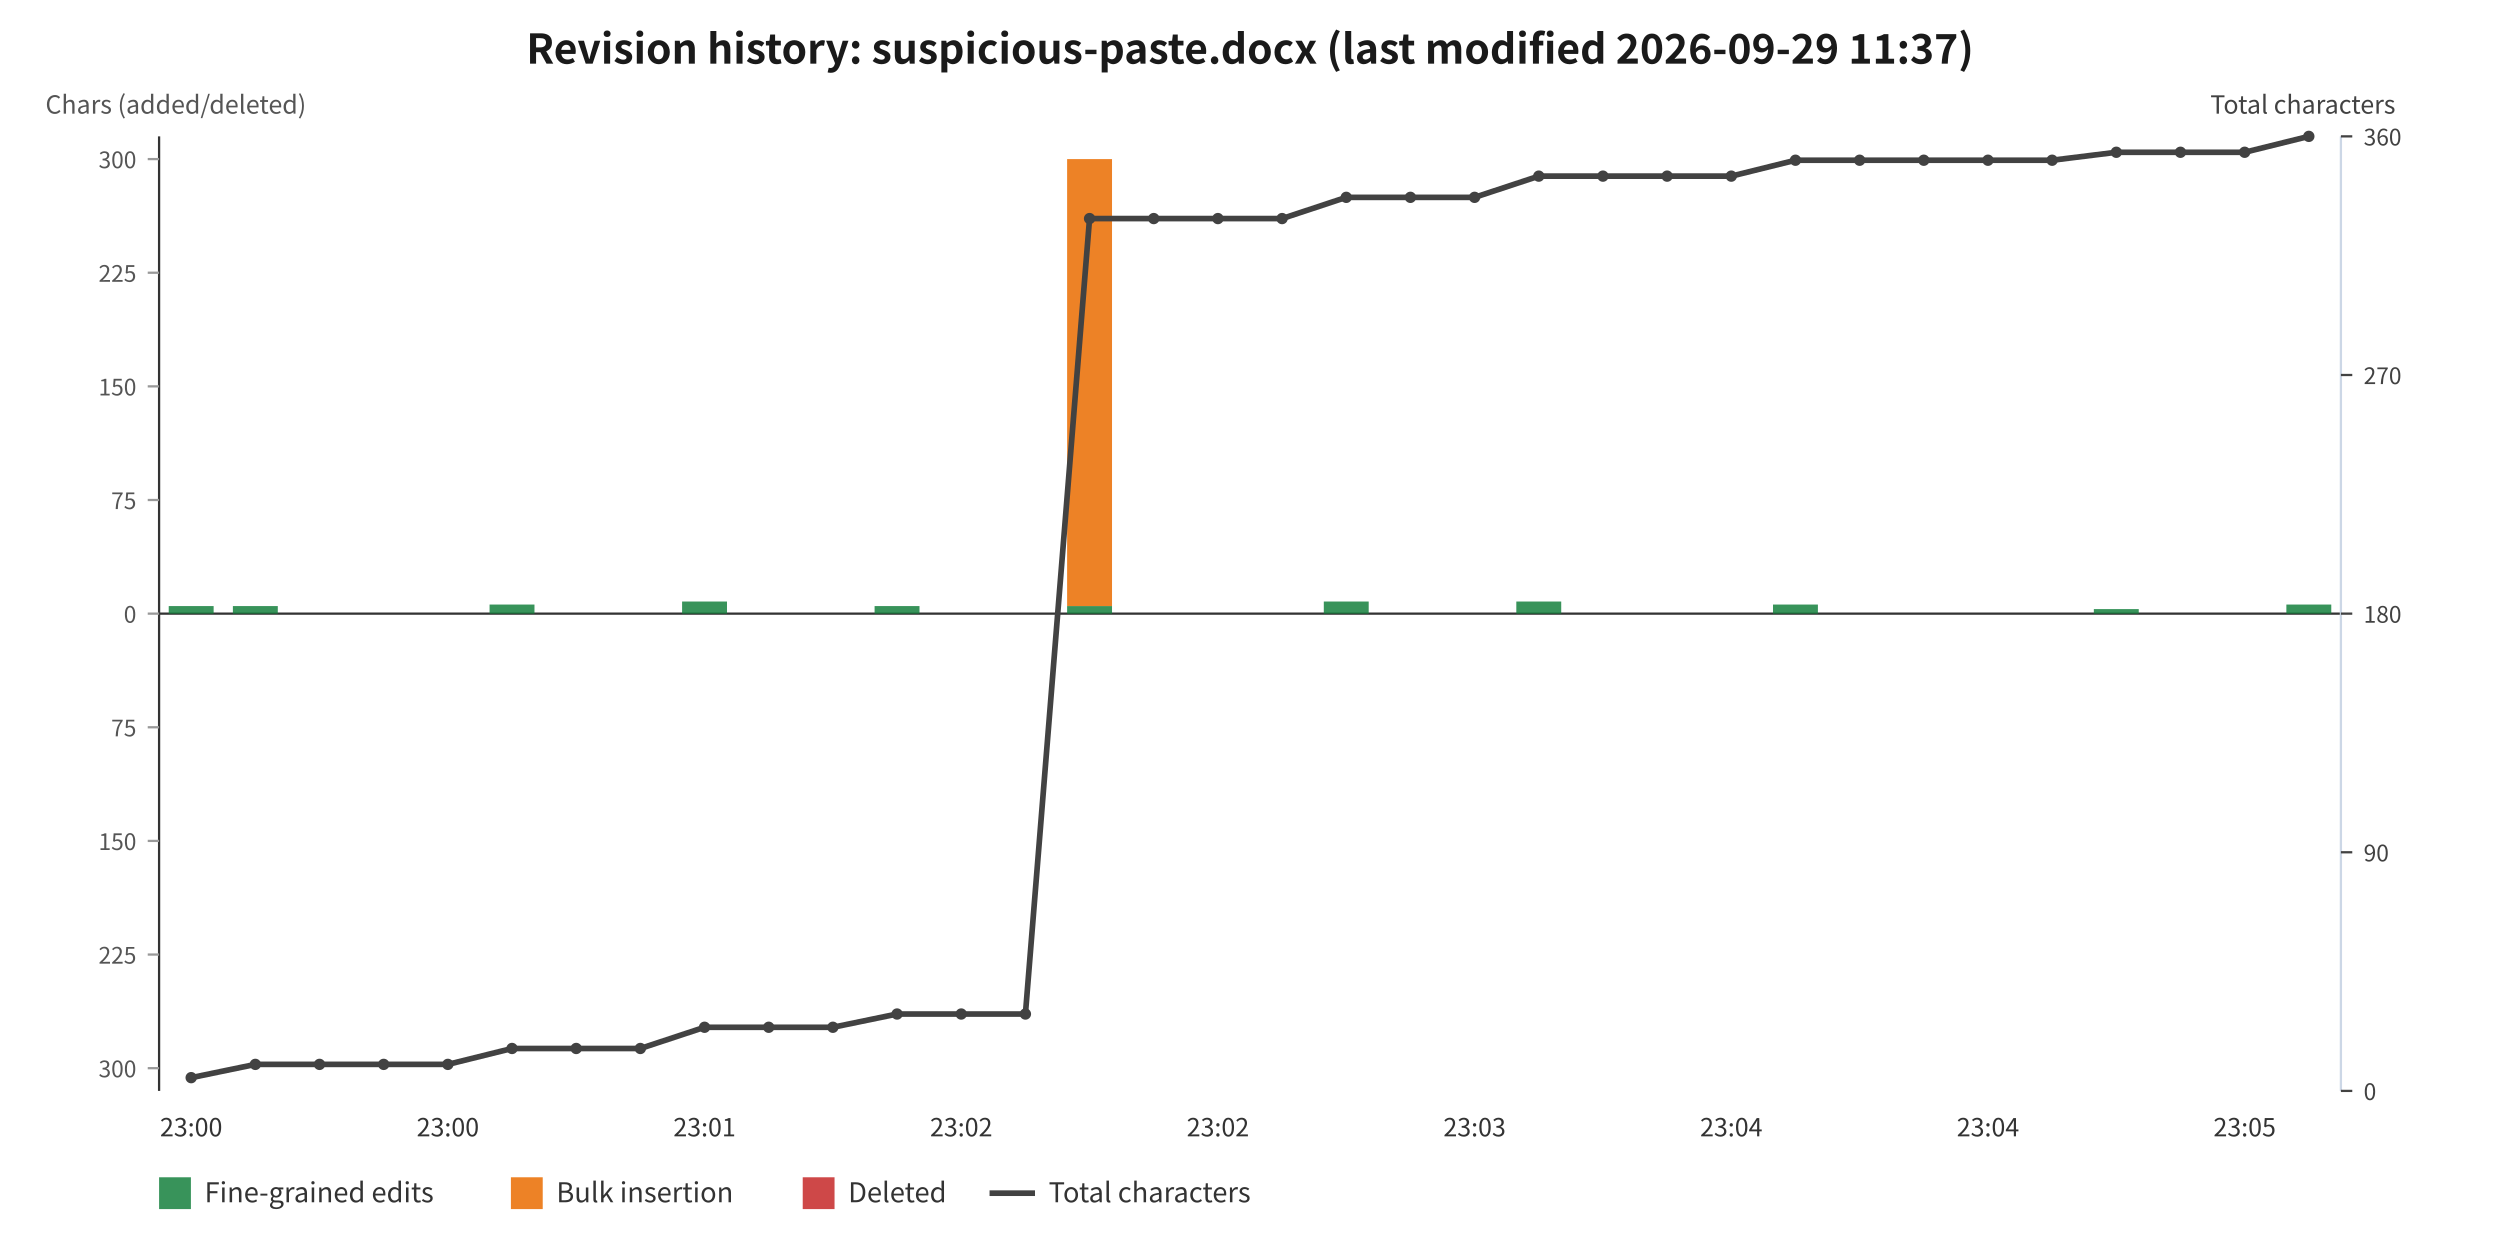
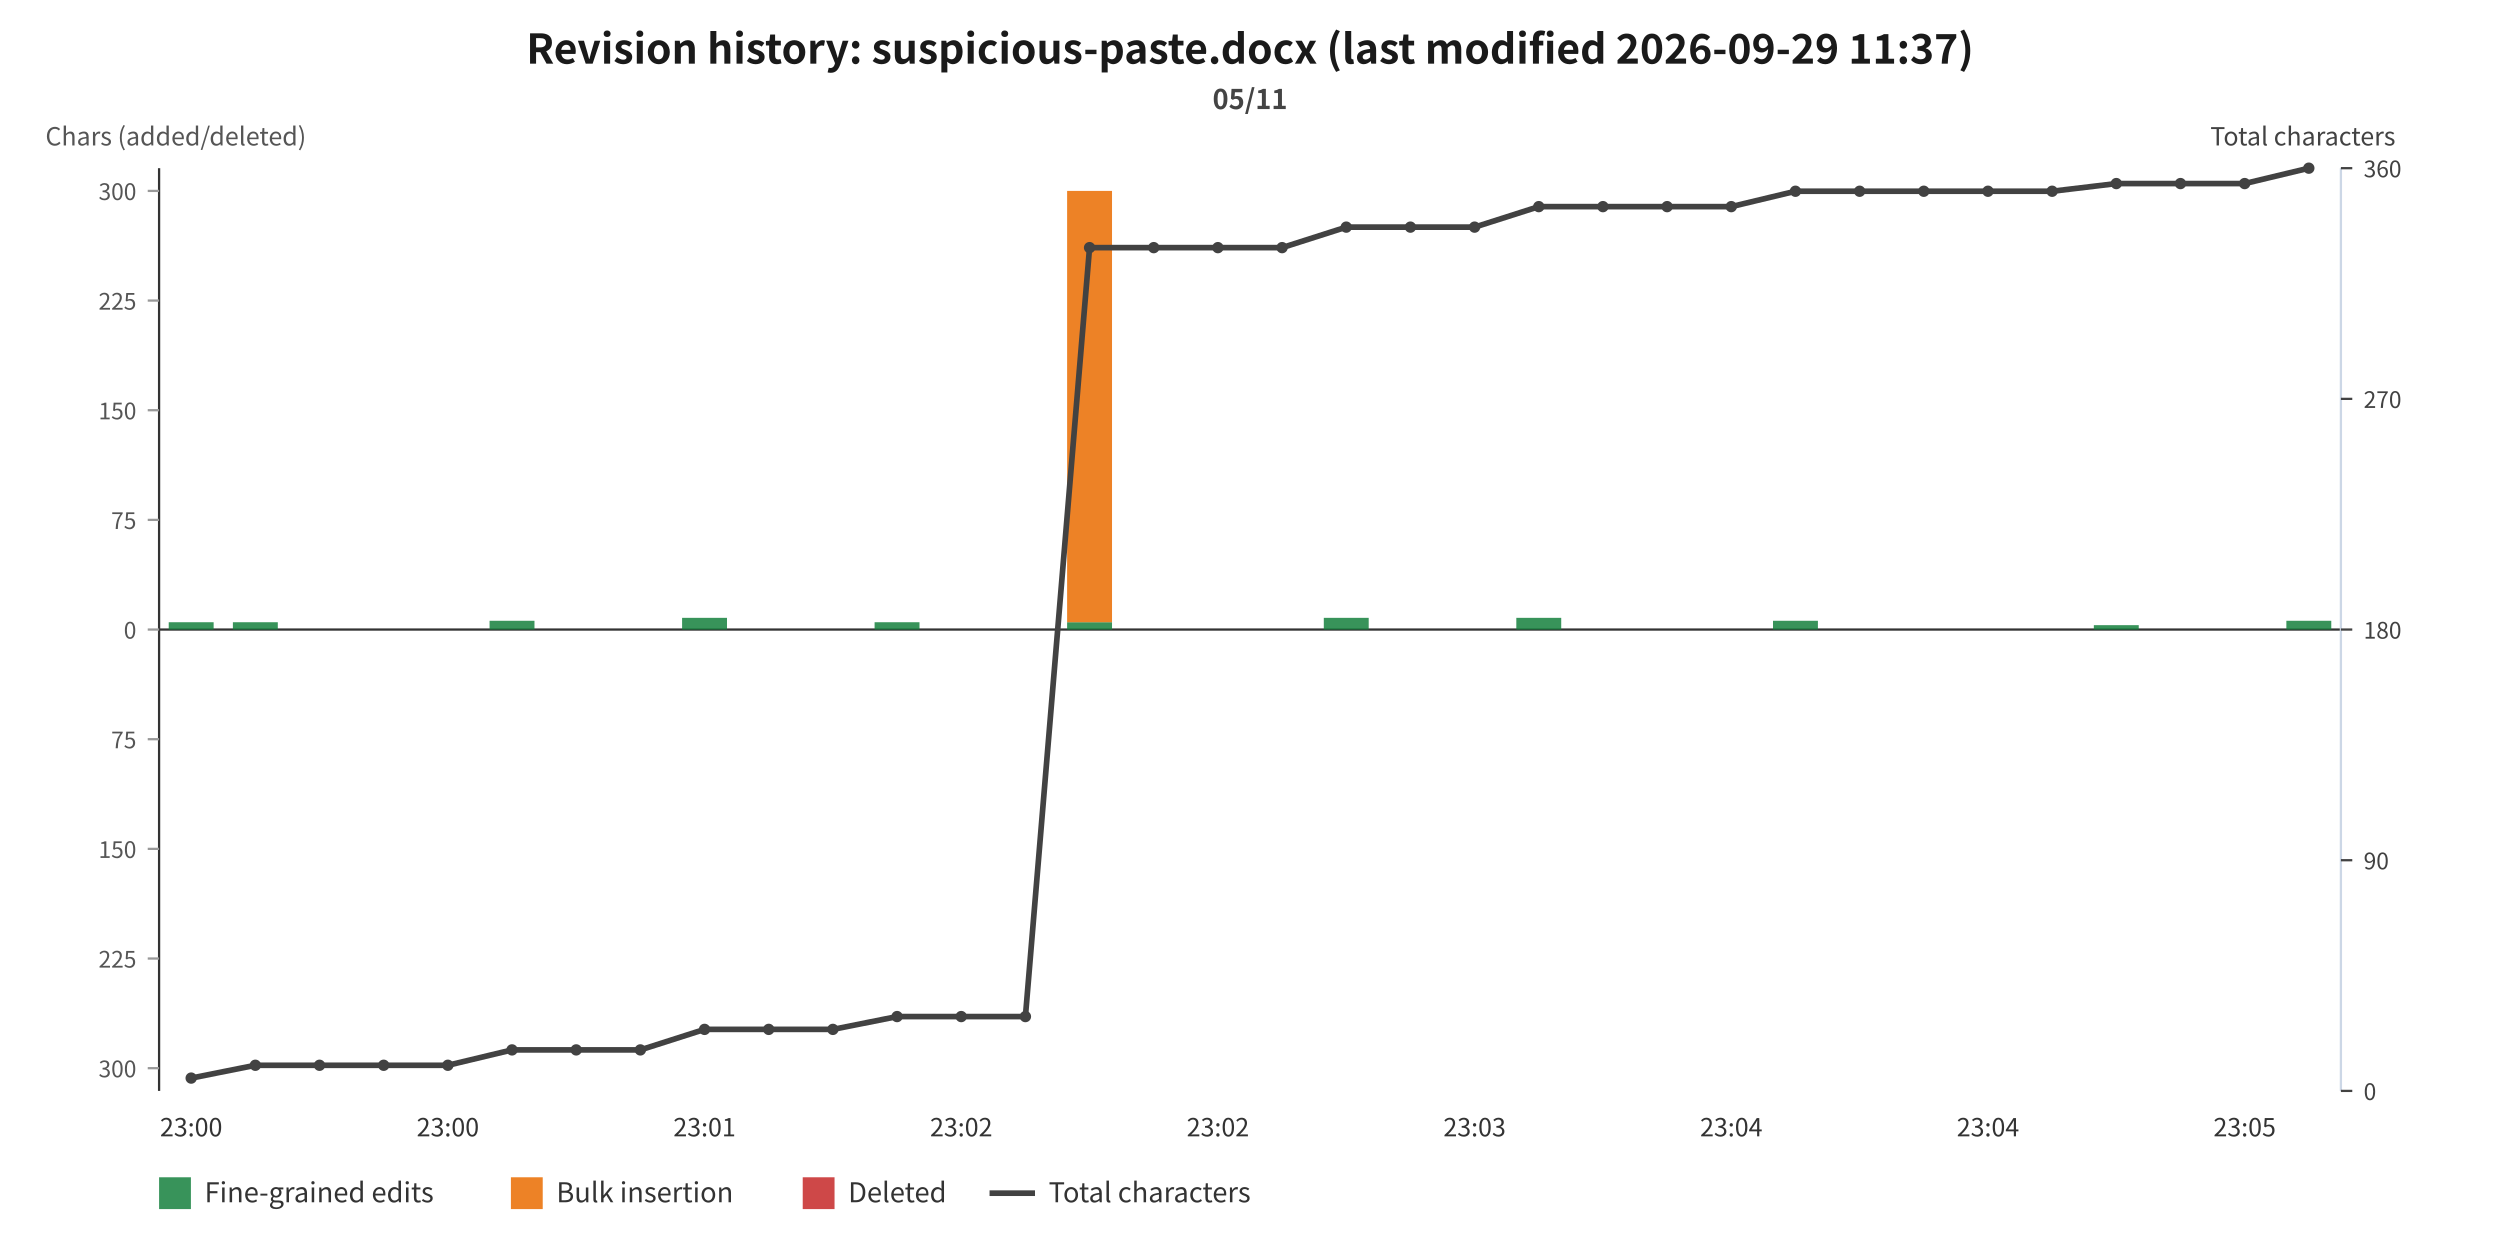
<svg xmlns="http://www.w3.org/2000/svg" width="1100" height="550" viewBox="0 0 1100 550" font-family="'Noto Sans CJK JP', 'Noto Sans JP', 'Yu Gothic', 'Hiragino Sans', Meiryo, 'MS PGothic', 'Helvetica Neue', Arial, sans-serif">
  <rect width="100%" height="100%" fill="#ffffff" />
  <text x="550" y="28" text-anchor="middle" font-size="18" font-weight="bold" fill="#1a1a1a">Revision history: suspicious-paste.docx (last modified 2026-09-29 11:37)</text>
-   <line x1="70" y1="270" x2="1030" y2="270" stroke="#333" stroke-width="1" />
-   <line x1="70" y1="60" x2="70" y2="480" stroke="#333" stroke-width="1" />
-   <line x1="1030" y1="60" x2="1030" y2="480" stroke="#ccd7e6" stroke-width="1" />
+   <line x1="70" y1="277" x2="1030" y2="277" stroke="#333" stroke-width="1" />
+   <line x1="70" y1="74" x2="70" y2="480" stroke="#333" stroke-width="1" />
+   <line x1="1030" y1="74" x2="1030" y2="480" stroke="#ccd7e6" stroke-width="1" />
  <line x1="65" y1="470.00" x2="70" y2="470.00" stroke="#999" />
  <text x="60" y="474.00" font-size="10" fill="#555" text-anchor="end">300</text>
-   <line x1="65" y1="420.00" x2="70" y2="420.00" stroke="#999" />
-   <text x="60" y="424.00" font-size="10" fill="#555" text-anchor="end">225</text>
-   <line x1="65" y1="370.00" x2="70" y2="370.00" stroke="#999" />
-   <text x="60" y="374.00" font-size="10" fill="#555" text-anchor="end">150</text>
-   <line x1="65" y1="320.00" x2="70" y2="320.00" stroke="#999" />
-   <text x="60" y="324.00" font-size="10" fill="#555" text-anchor="end">75</text>
-   <line x1="65" y1="270.00" x2="70" y2="270.00" stroke="#999" />
-   <text x="60" y="274.00" font-size="10" fill="#555" text-anchor="end">0</text>
-   <line x1="65" y1="220.00" x2="70" y2="220.00" stroke="#999" />
-   <text x="60" y="224.00" font-size="10" fill="#555" text-anchor="end">75</text>
-   <line x1="65" y1="170.00" x2="70" y2="170.00" stroke="#999" />
-   <text x="60" y="174.00" font-size="10" fill="#555" text-anchor="end">150</text>
-   <line x1="65" y1="120.00" x2="70" y2="120.00" stroke="#999" />
-   <text x="60" y="124.00" font-size="10" fill="#555" text-anchor="end">225</text>
-   <line x1="65" y1="70.00" x2="70" y2="70.00" stroke="#999" />
-   <text x="60" y="74.00" font-size="10" fill="#555" text-anchor="end">300</text>
+   <line x1="65" y1="421.75" x2="70" y2="421.75" stroke="#999" />
+   <text x="60" y="425.75" font-size="10" fill="#555" text-anchor="end">225</text>
+   <line x1="65" y1="373.50" x2="70" y2="373.50" stroke="#999" />
+   <text x="60" y="377.50" font-size="10" fill="#555" text-anchor="end">150</text>
+   <line x1="65" y1="325.25" x2="70" y2="325.25" stroke="#999" />
+   <text x="60" y="329.25" font-size="10" fill="#555" text-anchor="end">75</text>
+   <line x1="65" y1="277.00" x2="70" y2="277.00" stroke="#999" />
+   <text x="60" y="281.00" font-size="10" fill="#555" text-anchor="end">0</text>
+   <line x1="65" y1="228.75" x2="70" y2="228.75" stroke="#999" />
+   <text x="60" y="232.75" font-size="10" fill="#555" text-anchor="end">75</text>
+   <line x1="65" y1="180.50" x2="70" y2="180.50" stroke="#999" />
+   <text x="60" y="184.50" font-size="10" fill="#555" text-anchor="end">150</text>
+   <line x1="65" y1="132.25" x2="70" y2="132.25" stroke="#999" />
+   <text x="60" y="136.25" font-size="10" fill="#555" text-anchor="end">225</text>
+   <line x1="65" y1="84.00" x2="70" y2="84.00" stroke="#999" />
+   <text x="60" y="88.00" font-size="10" fill="#555" text-anchor="end">300</text>
  <line x1="1030.00" y1="480.00" x2="1035.00" y2="480.00" stroke="#424242" />
  <text x="1040.00" y="484.00" font-size="10" fill="#424242" text-anchor="start">0</text>
-   <line x1="1030.00" y1="375.00" x2="1035.00" y2="375.00" stroke="#424242" />
-   <text x="1040.00" y="379.00" font-size="10" fill="#424242" text-anchor="start">90</text>
-   <line x1="1030.00" y1="270.00" x2="1035.00" y2="270.00" stroke="#424242" />
-   <text x="1040.00" y="274.00" font-size="10" fill="#424242" text-anchor="start">180</text>
-   <line x1="1030.00" y1="165.00" x2="1035.00" y2="165.00" stroke="#424242" />
-   <text x="1040.00" y="169.00" font-size="10" fill="#424242" text-anchor="start">270</text>
-   <line x1="1030.00" y1="60.00" x2="1035.00" y2="60.00" stroke="#424242" />
-   <text x="1040.00" y="64.00" font-size="10" fill="#424242" text-anchor="start">360</text>
+   <line x1="1030.00" y1="378.50" x2="1035.00" y2="378.50" stroke="#424242" />
+   <text x="1040.00" y="382.50" font-size="10" fill="#424242" text-anchor="start">90</text>
+   <line x1="1030.00" y1="277.00" x2="1035.00" y2="277.00" stroke="#424242" />
+   <text x="1040.00" y="281.00" font-size="10" fill="#424242" text-anchor="start">180</text>
+   <line x1="1030.00" y1="175.50" x2="1035.00" y2="175.50" stroke="#424242" />
+   <text x="1040.00" y="179.50" font-size="10" fill="#424242" text-anchor="start">270</text>
+   <line x1="1030.00" y1="74.00" x2="1035.00" y2="74.00" stroke="#424242" />
+   <text x="1040.00" y="78.00" font-size="10" fill="#424242" text-anchor="start">360</text>
  <text x="84.12" y="500.00" font-size="11" fill="#333" text-anchor="middle">23:00</text>
  <text x="197.06" y="500.00" font-size="11" fill="#333" text-anchor="middle">23:00</text>
  <text x="310.00" y="500.00" font-size="11" fill="#333" text-anchor="middle">23:01</text>
  <text x="422.94" y="500.00" font-size="11" fill="#333" text-anchor="middle">23:02</text>
  <text x="535.88" y="500.00" font-size="11" fill="#333" text-anchor="middle">23:02</text>
  <text x="648.82" y="500.00" font-size="11" fill="#333" text-anchor="middle">23:03</text>
  <text x="761.76" y="500.00" font-size="11" fill="#333" text-anchor="middle">23:04</text>
  <text x="874.71" y="500.00" font-size="11" fill="#333" text-anchor="middle">23:04</text>
  <text x="987.65" y="500.00" font-size="11" fill="#333" text-anchor="middle">23:05</text>
  <g>
-     <rect x="74.24" y="266.67" width="19.76" height="3.33" fill="rgb(22,128,61)" fill-opacity="0.85" />
-     <rect x="102.47" y="266.67" width="19.76" height="3.33" fill="rgb(22,128,61)" fill-opacity="0.85" />
-     <rect x="215.41" y="266.00" width="19.76" height="4.00" fill="rgb(22,128,61)" fill-opacity="0.85" />
-     <rect x="300.12" y="264.67" width="19.76" height="5.33" fill="rgb(22,128,61)" fill-opacity="0.85" />
-     <rect x="384.82" y="266.67" width="19.76" height="3.33" fill="rgb(22,128,61)" fill-opacity="0.85" />
-     <rect x="469.53" y="266.67" width="19.76" height="3.33" fill="rgb(22,128,61)" fill-opacity="0.85" />
-     <rect x="469.53" y="70.00" width="19.76" height="196.67" fill="rgb(234,108,0)" fill-opacity="0.85" />
-     <rect x="582.47" y="264.67" width="19.76" height="5.33" fill="rgb(22,128,61)" fill-opacity="0.85" />
-     <rect x="667.18" y="264.67" width="19.76" height="5.33" fill="rgb(22,128,61)" fill-opacity="0.85" />
-     <rect x="780.12" y="266.00" width="19.76" height="4.00" fill="rgb(22,128,61)" fill-opacity="0.85" />
-     <rect x="921.29" y="268.00" width="19.76" height="2.00" fill="rgb(22,128,61)" fill-opacity="0.85" />
-     <rect x="1006.00" y="266.00" width="19.76" height="4.00" fill="rgb(22,128,61)" fill-opacity="0.85" />
+     <rect x="74.24" y="273.78" width="19.76" height="3.22" fill="rgb(22,128,61)" fill-opacity="0.85" />
+     <rect x="102.47" y="273.78" width="19.76" height="3.22" fill="rgb(22,128,61)" fill-opacity="0.85" />
+     <rect x="215.41" y="273.14" width="19.76" height="3.86" fill="rgb(22,128,61)" fill-opacity="0.85" />
+     <rect x="300.12" y="271.85" width="19.76" height="5.15" fill="rgb(22,128,61)" fill-opacity="0.85" />
+     <rect x="384.82" y="273.78" width="19.76" height="3.22" fill="rgb(22,128,61)" fill-opacity="0.85" />
+     <rect x="469.53" y="273.78" width="19.76" height="3.22" fill="rgb(22,128,61)" fill-opacity="0.85" />
+     <rect x="469.53" y="84.00" width="19.76" height="189.78" fill="rgb(234,108,0)" fill-opacity="0.85" />
+     <rect x="582.47" y="271.85" width="19.76" height="5.15" fill="rgb(22,128,61)" fill-opacity="0.85" />
+     <rect x="667.18" y="271.85" width="19.76" height="5.15" fill="rgb(22,128,61)" fill-opacity="0.85" />
+     <rect x="780.12" y="273.14" width="19.76" height="3.86" fill="rgb(22,128,61)" fill-opacity="0.85" />
+     <rect x="921.29" y="275.07" width="19.76" height="1.93" fill="rgb(22,128,61)" fill-opacity="0.85" />
+     <rect x="1006.00" y="273.14" width="19.76" height="3.86" fill="rgb(22,128,61)" fill-opacity="0.85" />
  </g>
-   <polyline points="84.12,474.17 112.35,468.33 140.59,468.33 168.82,468.33 197.06,468.33 225.29,461.33 253.53,461.33 281.76,461.33 310.00,452.00 338.24,452.00 366.47,452.00 394.71,446.17 422.94,446.17 451.18,446.17 479.41,96.17 507.65,96.17 535.88,96.17 564.12,96.17 592.35,86.83 620.59,86.83 648.82,86.83 677.06,77.50 705.29,77.50 733.53,77.50 761.76,77.50 790.00,70.50 818.24,70.50 846.47,70.50 874.71,70.50 902.94,70.50 931.18,67.00 959.41,67.00 987.65,67.00 1015.88,60.00" fill="none" stroke="#424242" stroke-width="2.5" />
+   <polyline points="84.12,474.36 112.35,468.72 140.59,468.72 168.82,468.72 197.06,468.72 225.29,461.96 253.53,461.96 281.76,461.96 310.00,452.93 338.24,452.93 366.47,452.93 394.71,447.29 422.94,447.29 451.18,447.29 479.41,108.96 507.65,108.96 535.88,108.96 564.12,108.96 592.35,99.94 620.59,99.94 648.82,99.94 677.06,90.92 705.29,90.92 733.53,90.92 761.76,90.92 790.00,84.15 818.24,84.15 846.47,84.15 874.71,84.15 902.94,84.15 931.18,80.77 959.41,80.77 987.65,80.77 1015.88,74.00" fill="none" stroke="#424242" stroke-width="2.5" />
  <g fill="#424242">
-     <circle cx="84.12" cy="474.17" r="2.5" />
-     <circle cx="112.35" cy="468.33" r="2.5" />
-     <circle cx="140.59" cy="468.33" r="2.5" />
-     <circle cx="168.82" cy="468.33" r="2.5" />
-     <circle cx="197.06" cy="468.33" r="2.5" />
-     <circle cx="225.29" cy="461.33" r="2.5" />
-     <circle cx="253.53" cy="461.33" r="2.5" />
-     <circle cx="281.76" cy="461.33" r="2.5" />
-     <circle cx="310.00" cy="452.00" r="2.5" />
-     <circle cx="338.24" cy="452.00" r="2.5" />
-     <circle cx="366.47" cy="452.00" r="2.5" />
-     <circle cx="394.71" cy="446.17" r="2.5" />
-     <circle cx="422.94" cy="446.17" r="2.5" />
-     <circle cx="451.18" cy="446.17" r="2.5" />
-     <circle cx="479.41" cy="96.17" r="2.5" />
-     <circle cx="507.65" cy="96.17" r="2.5" />
-     <circle cx="535.88" cy="96.17" r="2.5" />
-     <circle cx="564.12" cy="96.17" r="2.5" />
-     <circle cx="592.35" cy="86.83" r="2.5" />
-     <circle cx="620.59" cy="86.83" r="2.5" />
-     <circle cx="648.82" cy="86.83" r="2.5" />
-     <circle cx="677.06" cy="77.50" r="2.5" />
-     <circle cx="705.29" cy="77.50" r="2.5" />
-     <circle cx="733.53" cy="77.50" r="2.5" />
-     <circle cx="761.76" cy="77.50" r="2.5" />
-     <circle cx="790.00" cy="70.50" r="2.5" />
-     <circle cx="818.24" cy="70.50" r="2.5" />
-     <circle cx="846.47" cy="70.50" r="2.5" />
-     <circle cx="874.71" cy="70.50" r="2.5" />
-     <circle cx="902.94" cy="70.50" r="2.5" />
-     <circle cx="931.18" cy="67.00" r="2.5" />
-     <circle cx="959.41" cy="67.00" r="2.5" />
-     <circle cx="987.65" cy="67.00" r="2.5" />
-     <circle cx="1015.88" cy="60.00" r="2.5" />
+     <circle cx="84.12" cy="474.36" r="2.5" />
+     <circle cx="112.35" cy="468.72" r="2.5" />
+     <circle cx="140.59" cy="468.72" r="2.5" />
+     <circle cx="168.82" cy="468.72" r="2.5" />
+     <circle cx="197.06" cy="468.72" r="2.5" />
+     <circle cx="225.29" cy="461.96" r="2.5" />
+     <circle cx="253.53" cy="461.96" r="2.5" />
+     <circle cx="281.76" cy="461.96" r="2.5" />
+     <circle cx="310.00" cy="452.93" r="2.5" />
+     <circle cx="338.24" cy="452.93" r="2.5" />
+     <circle cx="366.47" cy="452.93" r="2.5" />
+     <circle cx="394.71" cy="447.29" r="2.5" />
+     <circle cx="422.94" cy="447.29" r="2.5" />
+     <circle cx="451.18" cy="447.29" r="2.5" />
+     <circle cx="479.41" cy="108.96" r="2.5" />
+     <circle cx="507.65" cy="108.96" r="2.5" />
+     <circle cx="535.88" cy="108.96" r="2.5" />
+     <circle cx="564.12" cy="108.96" r="2.5" />
+     <circle cx="592.35" cy="99.94" r="2.5" />
+     <circle cx="620.59" cy="99.94" r="2.5" />
+     <circle cx="648.82" cy="99.94" r="2.5" />
+     <circle cx="677.06" cy="90.92" r="2.5" />
+     <circle cx="705.29" cy="90.92" r="2.5" />
+     <circle cx="733.53" cy="90.92" r="2.5" />
+     <circle cx="761.76" cy="90.92" r="2.5" />
+     <circle cx="790.00" cy="84.15" r="2.5" />
+     <circle cx="818.24" cy="84.15" r="2.5" />
+     <circle cx="846.47" cy="84.15" r="2.5" />
+     <circle cx="874.71" cy="84.15" r="2.5" />
+     <circle cx="902.94" cy="84.15" r="2.5" />
+     <circle cx="931.18" cy="80.77" r="2.5" />
+     <circle cx="959.41" cy="80.77" r="2.5" />
+     <circle cx="987.65" cy="80.77" r="2.5" />
+     <circle cx="1015.88" cy="74.00" r="2.5" />
  </g>
-   <text x="20" y="50" font-size="11" fill="#555">Chars (added/deleted)</text>
-   <text x="1054" y="50" font-size="11" fill="#424242" text-anchor="end">Total characters</text>
+   <text x="20" y="64" font-size="11" fill="#555">Chars (added/deleted)</text>
+   <text x="1054" y="64" font-size="11" fill="#424242" text-anchor="end">Total characters</text>
+   <text x="550.00" y="48" text-anchor="middle" font-size="12" font-weight="bold" fill="#444">05/11</text>
  <g transform="translate(70, 528)">
    <rect x="0" y="-10" width="14" height="14" fill="rgb(22,128,61)" fill-opacity="0.85" />
    <text x="20" y="1" font-size="12" fill="#333">Fine-grained edits</text>
    <rect x="154.8" y="-10" width="14" height="14" fill="rgb(234,108,0)" fill-opacity="0.85" />
    <text x="174.8" y="1" font-size="12" fill="#333">Bulk insertion</text>
    <rect x="283.2" y="-10" width="14" height="14" fill="rgb(198,40,40)" fill-opacity="0.85" />
    <text x="303.2" y="1" font-size="12" fill="#333">Deleted</text>
    <line x1="365.4" y1="-3" x2="385.4" y2="-3" stroke="#424242" stroke-width="2.5" />
    <text x="391.4" y="1" font-size="12" fill="#333">Total characters</text>
  </g>
</svg>
